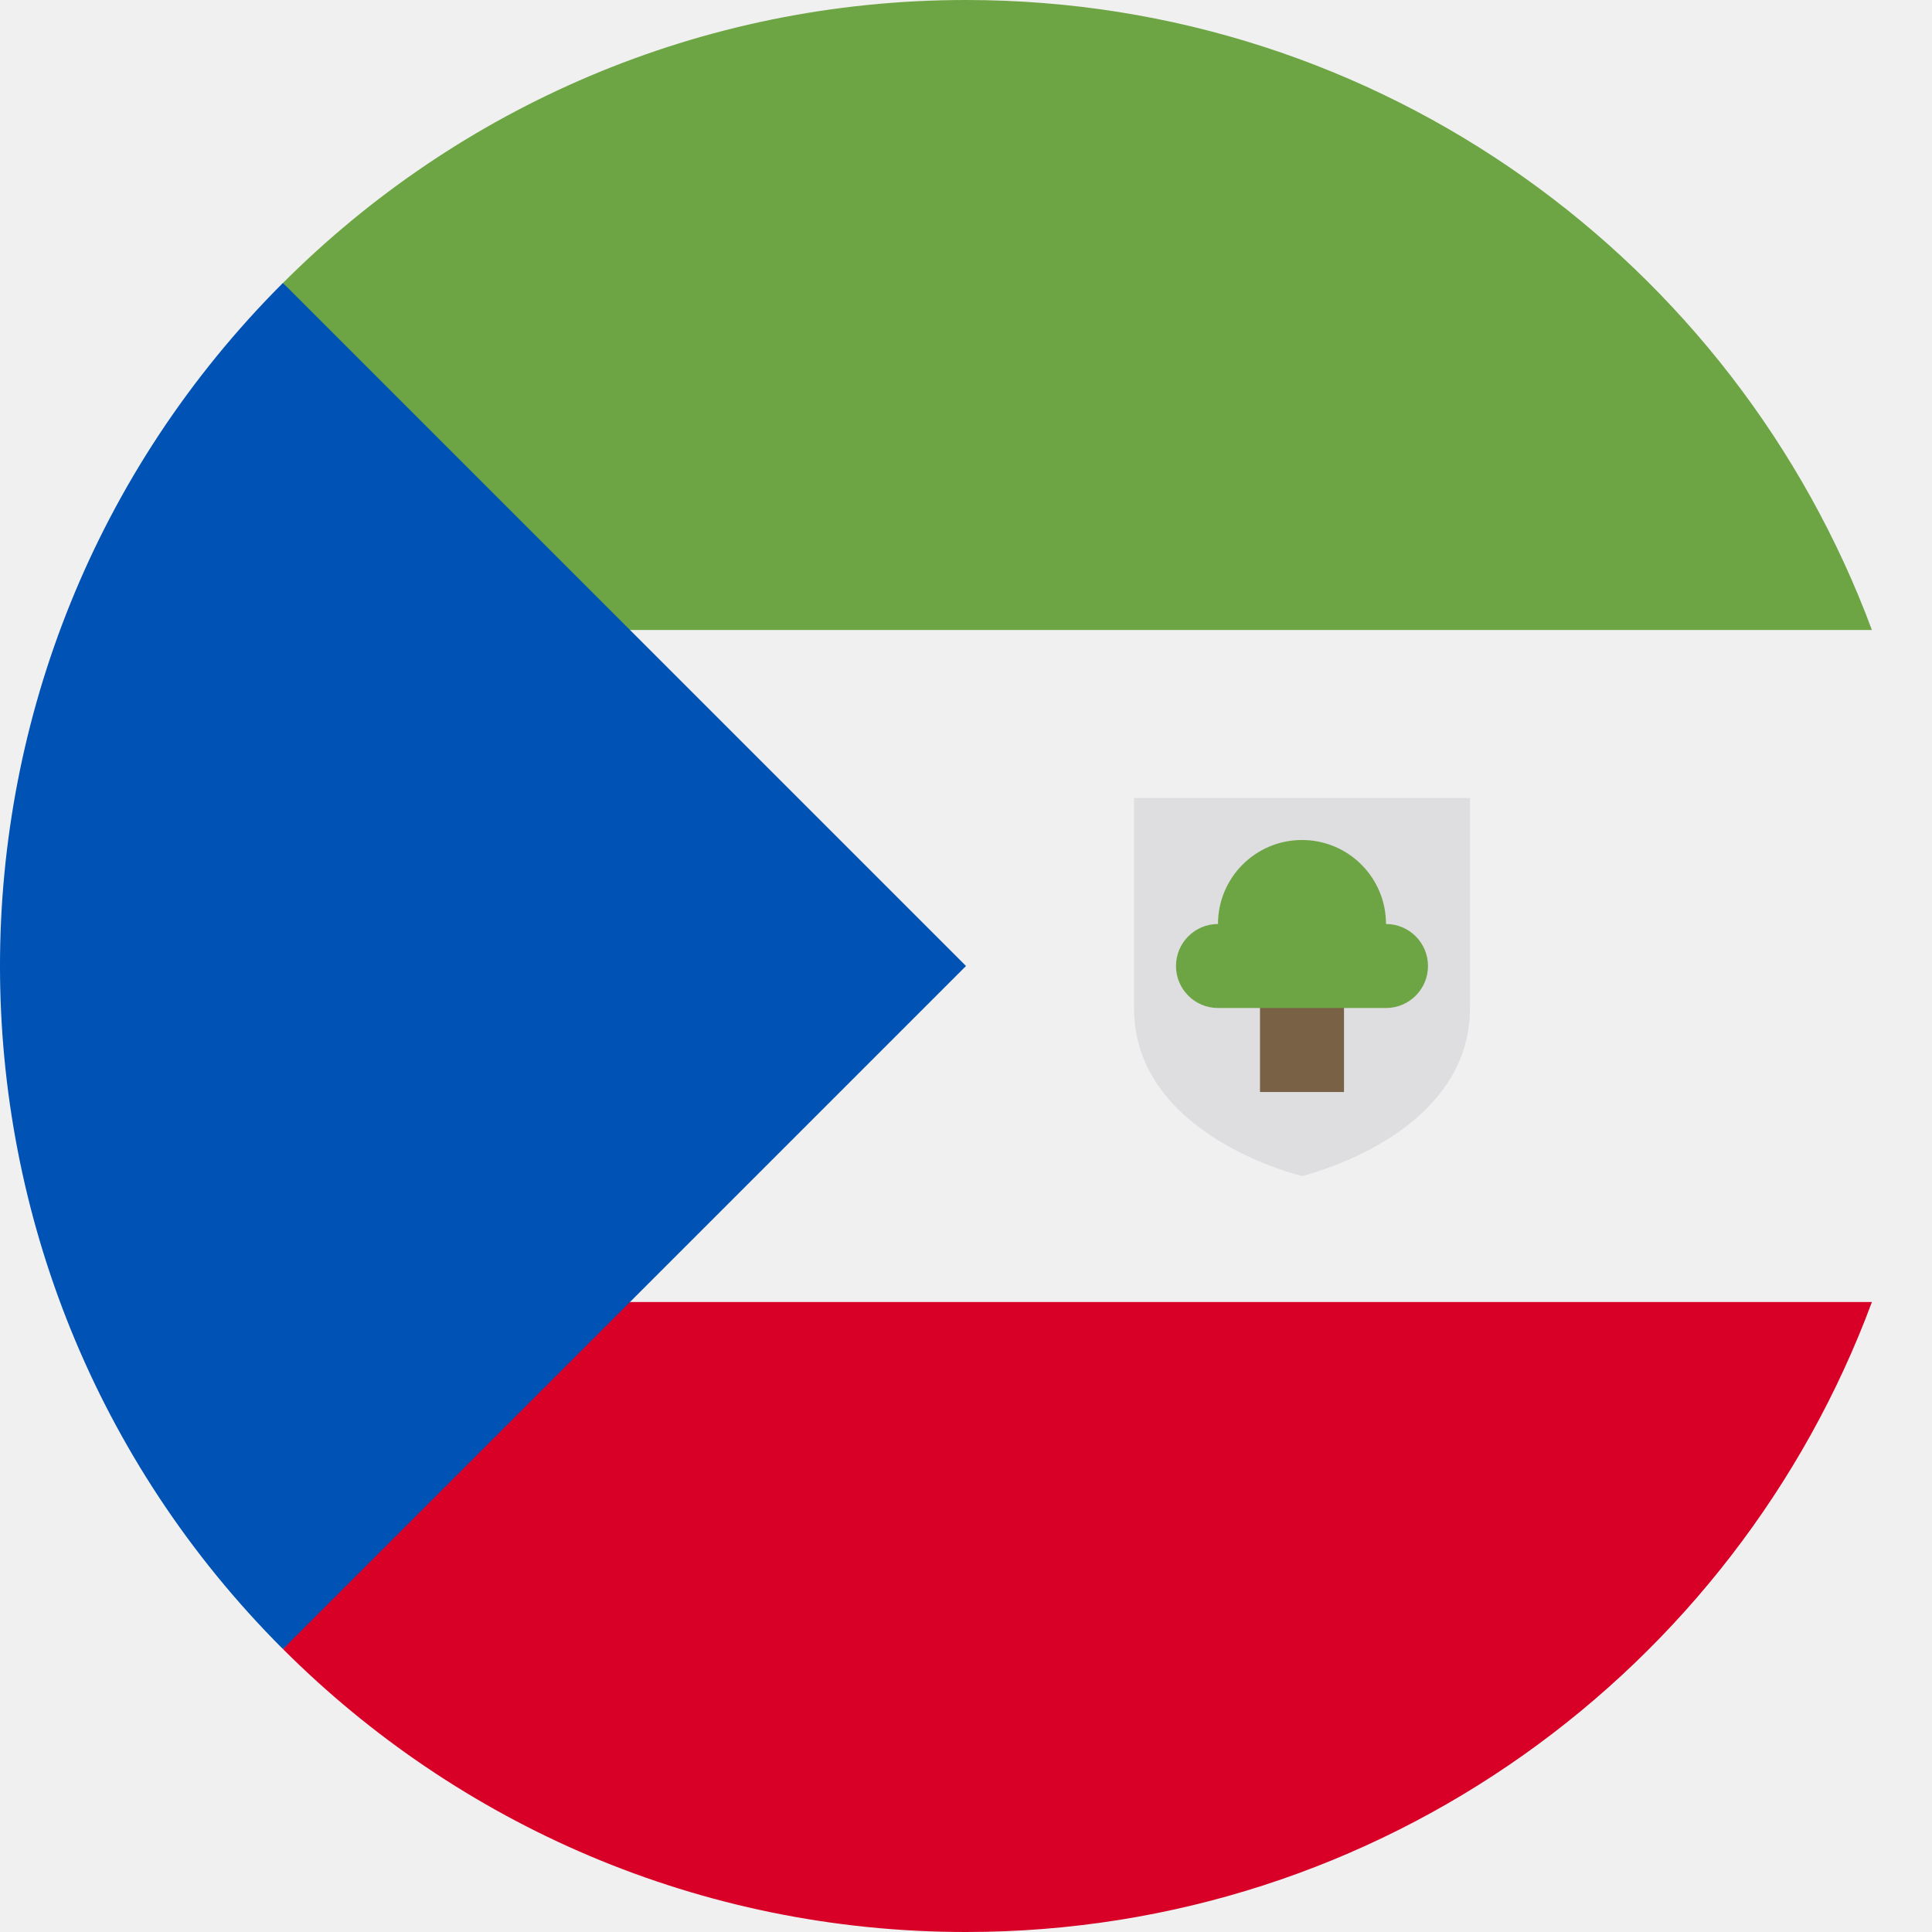
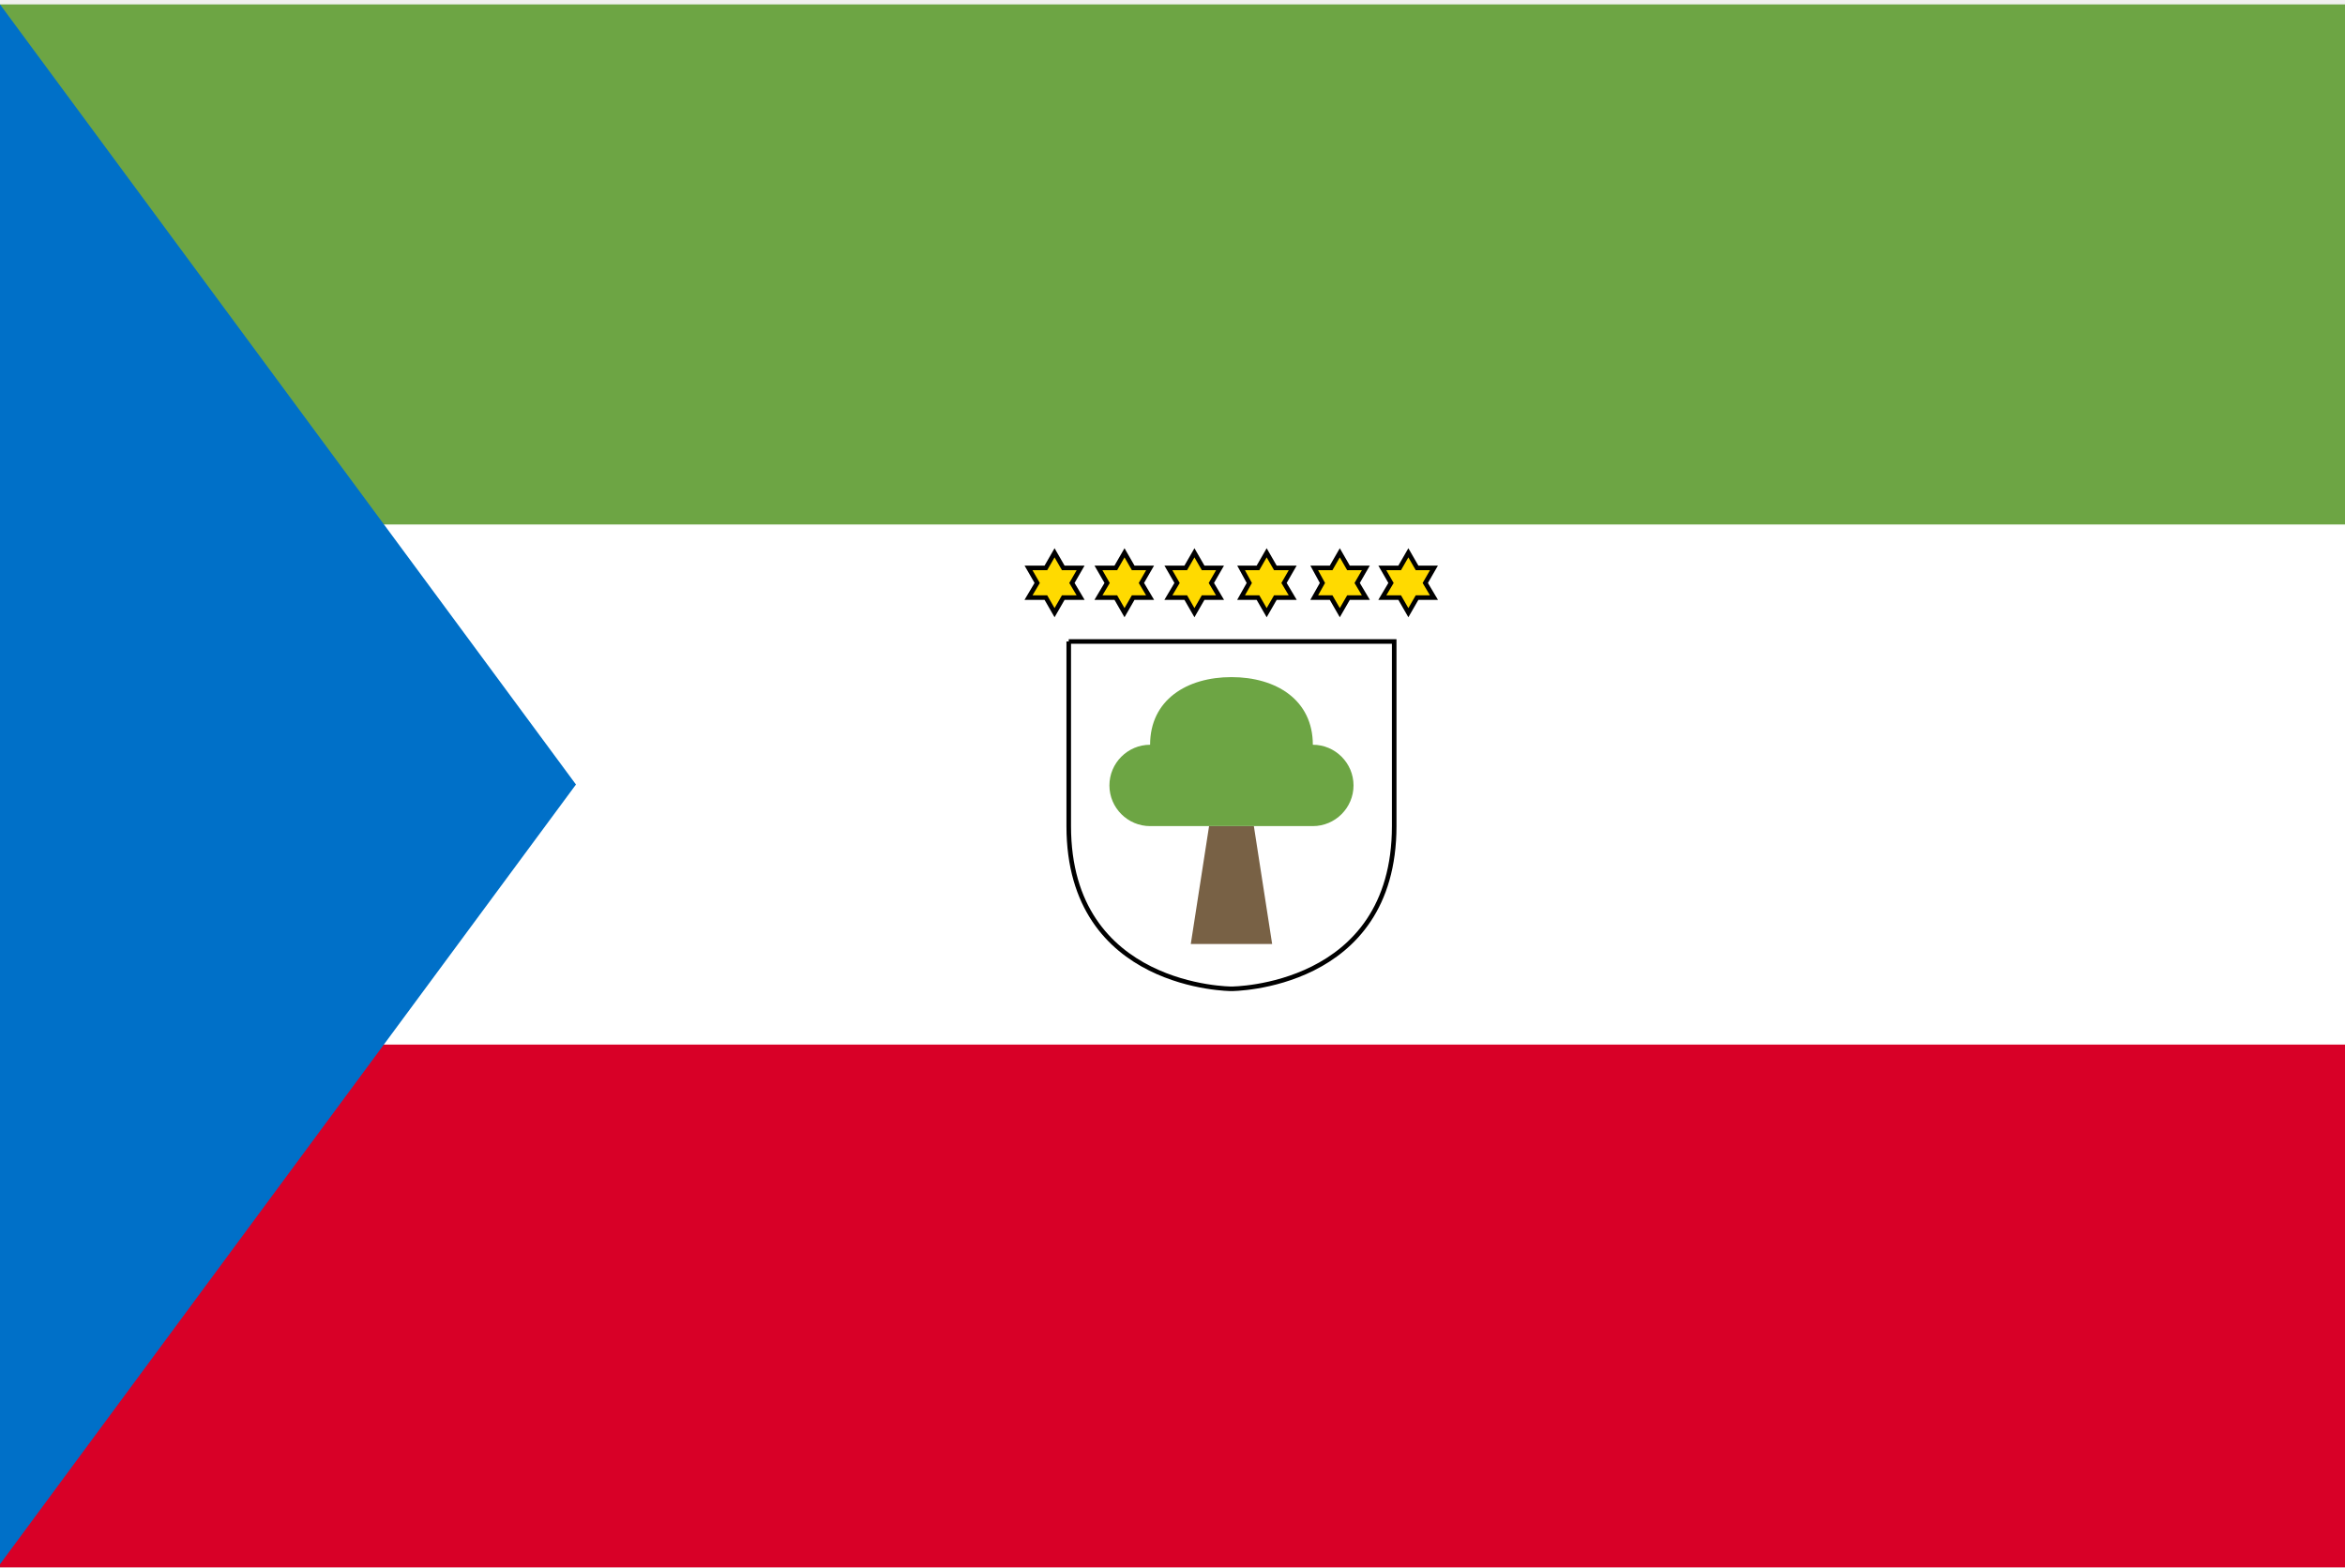
- <svg xmlns="http://www.w3.org/2000/svg" viewBox="0 0 512 512">
-   <circle cx="256" cy="256" r="256" fill="#F0F0F0" />
-   <path d="M155.826 166.957h340.25C459.906 69.472 366.07 0 256 0 185.306 0 121.313 28.659 74.989 74.989l80.837 91.968z" fill="#6DA544" />
-   <path d="M155.826 345.043h340.25C459.906 442.528 366.07 512 256 512c-70.694 0-134.687-28.659-181.011-74.989l80.837-91.968z" fill="#D80027" />
-   <path d="M74.98 74.98c-99.974 99.974-99.974 262.065 0 362.04L256 256 74.98 74.98z" fill="#0052B4" />
-   <path d="M300.522 211.478v55.652c0 34.08 44.522 44.523 44.522 44.523s44.522-10.443 44.522-44.523v-55.652h-89.044z" fill="#DEDDE0" />
-   <path fill="#786145" d="M333.913 257.113H356.174V289.391H333.913z" />
-   <path d="M367.304 244.87c0-12.295-9.966-22.261-22.261-22.261s-22.261 9.966-22.261 22.261c-6.147 0-11.13 4.983-11.13 11.13s4.983 11.13 11.13 11.13h44.522c6.147 0 11.13-4.983 11.13-11.13s-4.982-11.13-11.13-11.13z" fill="#6DA544" />
+ <svg xmlns="http://www.w3.org/2000/svg" width="513" height="343" viewBox="0 0 513 343" fill="none">
+   <g clip-path="url(#clip0_301_1117)">
+     <path d="M0 0.96H513V342.96H0V0.96Z" fill="white" />
+     <path d="M0 0.96H513V114.76H0V0.96Z" fill="#6DA544" />
+     <path d="M0 228.56H513V342.96H0V228.56Z" fill="#D80027" />
+     <path d="M126 171.66L0 342.26V0.96L126 171.66Z" fill="#0070C8" />
+     <path fill-rule="evenodd" clip-rule="evenodd" d="M233.8 139.86H305.5V180.76C305.5 189.747 303.252 196.521 299.854 201.618C296.457 206.713 291.933 210.102 287.424 212.357C282.916 214.611 278.415 215.735 275.045 216.297C273.358 216.578 271.952 216.719 270.965 216.789C270.472 216.824 270.083 216.842 269.817 216.851C269.683 216.855 269.58 216.858 269.51 216.859C269.475 216.859 269.448 216.86 269.43 216.86L269.408 216.86L269.403 216.86H269.401C269.4 216.86 269.4 216.86 269.4 216.36C269.4 216.86 269.4 216.86 269.399 216.86H269.397L269.392 216.86L269.37 216.86C269.352 216.86 269.325 216.859 269.29 216.859C269.22 216.858 269.117 216.855 268.984 216.851C268.717 216.842 268.328 216.824 267.835 216.789C266.848 216.719 265.442 216.578 263.755 216.297C260.385 215.735 255.884 214.611 251.376 212.357C246.867 210.102 242.343 206.713 238.947 201.618C235.548 196.521 233.3 189.747 233.3 180.76V140.36H233.8V139.86ZM234.3 140.86V180.76C234.3 189.572 236.502 196.149 239.779 201.064C243.057 205.982 247.433 209.267 251.824 211.463C256.216 213.659 260.615 214.76 263.92 215.31C265.571 215.586 266.946 215.723 267.906 215.792C268.386 215.826 268.762 215.843 269.017 215.851C269.144 215.856 269.241 215.858 269.306 215.859C269.338 215.859 269.362 215.86 269.378 215.86L269.396 215.86L269.399 215.86H269.401L269.405 215.86L269.422 215.86C269.438 215.86 269.462 215.859 269.494 215.859C269.559 215.858 269.656 215.856 269.783 215.851C270.038 215.843 270.414 215.826 270.894 215.792C271.854 215.723 273.229 215.586 274.88 215.31C278.185 214.76 282.584 213.659 286.976 211.463C291.367 209.267 295.743 205.982 299.022 201.064C302.298 196.149 304.5 189.572 304.5 180.76V140.86H234.3Z" fill="black" />
+     <path d="M264.5 180.76H274.3L278.3 206.56H260.5L264.5 180.76Z" fill="#786145" />
+     <path d="M287.2 162.96C287.2 153.16 279.2 148.16 269.4 148.16C259.6 148.16 251.6 153.16 251.6 162.96C246.7 162.96 242.7 166.96 242.7 171.86C242.7 176.76 246.7 180.76 251.6 180.76H287.2C292.1 180.76 296.1 176.76 296.1 171.86C296.1 166.96 292.1 162.96 287.2 162.96Z" fill="#6DA544" />
+     <path d="M230.7 120.96L232.6 124.26H236.4L234.5 127.56L236.4 130.76H232.6L230.7 134.06L228.8 130.76H225L226.9 127.56L225 124.26H228.8L230.7 120.96ZM246 120.96L247.9 124.26H251.6L249.7 127.56L251.6 130.76H247.9L246 134.06L244.1 130.76H240.3L242.2 127.56L240.3 124.26H244.1L246 120.96ZM261.3 120.96L263.2 124.26H266.9L265 127.56L266.9 130.76H263.2L261.3 134.06L259.4 130.76H255.6L257.5 127.56L255.6 124.26H259.4L261.3 120.96ZM277.1 120.96L279 124.26H282.8L280.9 127.56L282.8 130.76H279L277.1 134.06L275.2 130.76H271.5L273.3 127.56L271.5 124.26H275.2L277.1 120.96ZM293.1 120.96L295 124.26H298.8L296.9 127.56L298.8 130.76H295L293.1 134.06L291.2 130.76H287.5L289.3 127.56L287.5 124.26H291.2L293.1 120.96ZM308.1 120.96L310 124.26H313.7L311.8 127.56L313.7 130.76H310L308.1 134.06L306.2 130.76H302.4L304.3 127.56L302.4 124.26H306.2L308.1 120.96Z" fill="#FFDA00" />
+     <path fill-rule="evenodd" clip-rule="evenodd" d="M246 119.958L248.189 123.76H252.465L250.279 127.556L252.478 131.26H248.189L246 135.062L243.811 131.26H239.422L241.621 127.556L239.435 123.76H243.811L246 119.958ZM277.1 119.958L279.289 123.76H283.665L281.479 127.556L283.678 131.26H279.289L277.1 135.062L274.911 131.26H270.645L272.728 127.556L270.658 123.76H274.911L277.1 119.958ZM293.1 119.958L295.289 123.76H299.665L297.479 127.556L299.678 131.26H295.289L293.1 135.062L290.911 131.26H286.645L288.728 127.556L286.658 123.76H290.911L293.1 119.958ZM308.1 119.958L310.289 123.76H314.565L312.379 127.556L314.578 131.26H310.289L308.1 135.062L305.911 131.26H301.522L303.721 127.556L301.535 123.76H305.911L308.1 119.958ZM230.7 119.958L232.889 123.76H237.265L235.079 127.556L237.278 131.26H232.889L230.7 135.062L228.511 131.26H224.122L226.321 127.556L224.135 123.76H228.511L230.7 119.958ZM261.3 119.958L263.489 123.76H267.765L265.579 127.556L267.778 131.26H263.489L261.3 135.062L259.111 131.26H254.722L256.921 127.556L254.735 123.76H259.111L261.3 119.958ZM261.3 121.962L259.689 124.76H256.465L258.079 127.564L256.478 130.26H259.689L261.3 133.058L262.911 130.26H266.022L264.421 127.564L266.035 124.76H262.911L261.3 121.962ZM230.7 121.962L229.089 124.76H225.865L227.479 127.564L225.878 130.26H229.089L230.7 133.058L232.311 130.26H235.522L233.921 127.564L235.535 124.76H232.311L230.7 121.962ZM246 121.962L244.389 124.76H241.165L242.779 127.564L241.178 130.26H244.389L246 133.058L247.611 130.26H250.722L249.121 127.564L250.735 124.76H247.611L246 121.962ZM277.1 121.962L275.489 124.76H272.342L273.872 127.564L272.355 130.26H275.489L277.1 133.058L278.711 130.26H281.922L280.321 127.564L281.935 124.76H278.711L277.1 121.962ZM293.1 121.962L291.489 124.76H288.342L289.872 127.564L288.355 130.26H291.489L293.1 133.058L294.711 130.26H297.922L296.321 127.564L297.935 124.76H294.711L293.1 121.962ZM308.1 121.962L306.489 124.76H303.265L304.879 127.564L303.278 130.26H306.489L308.1 133.058L309.711 130.26H312.822L311.221 127.564L312.835 124.76H309.711L308.1 121.962Z" fill="black" />
+   </g>
+   <defs>
+     <clipPath id="clip0_301_1117">
+       <rect width="513" height="342" fill="white" transform="translate(0 0.959961)" />
+     </clipPath>
+   </defs>
</svg>
